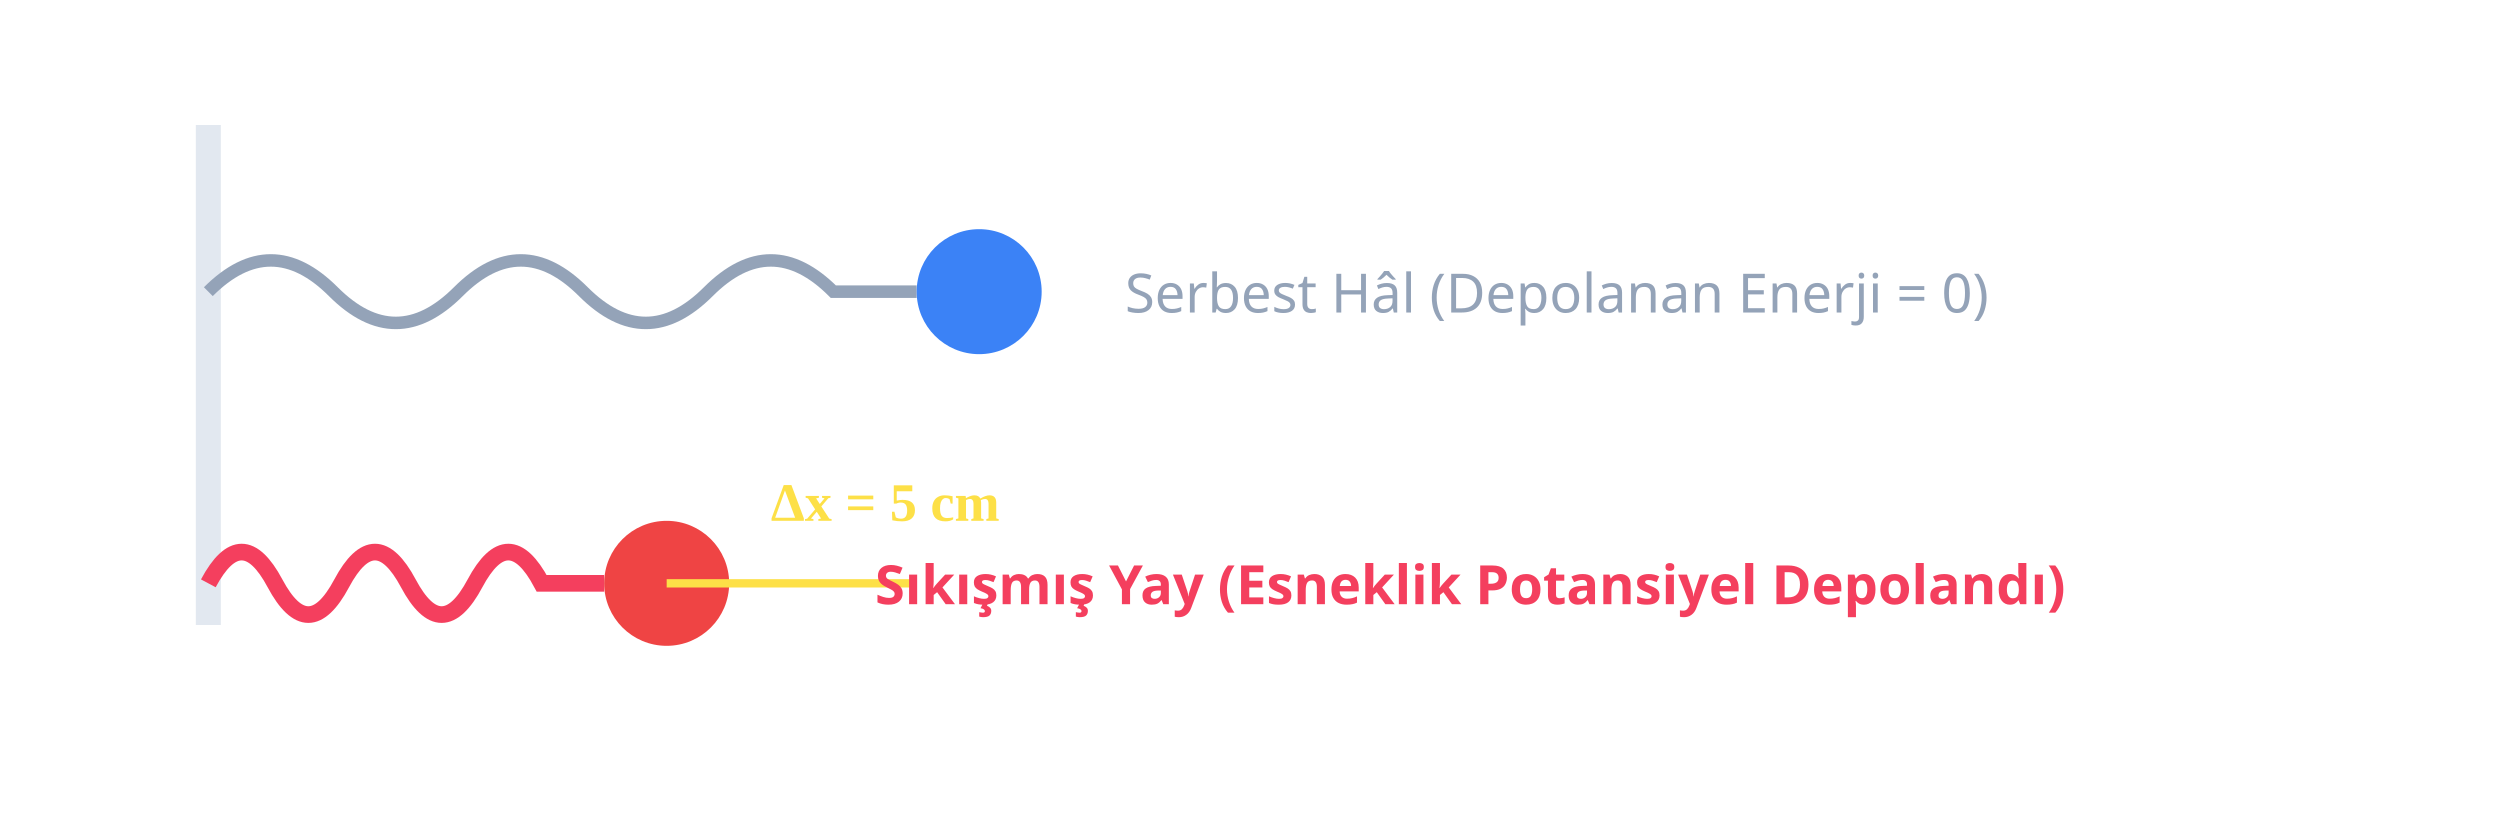
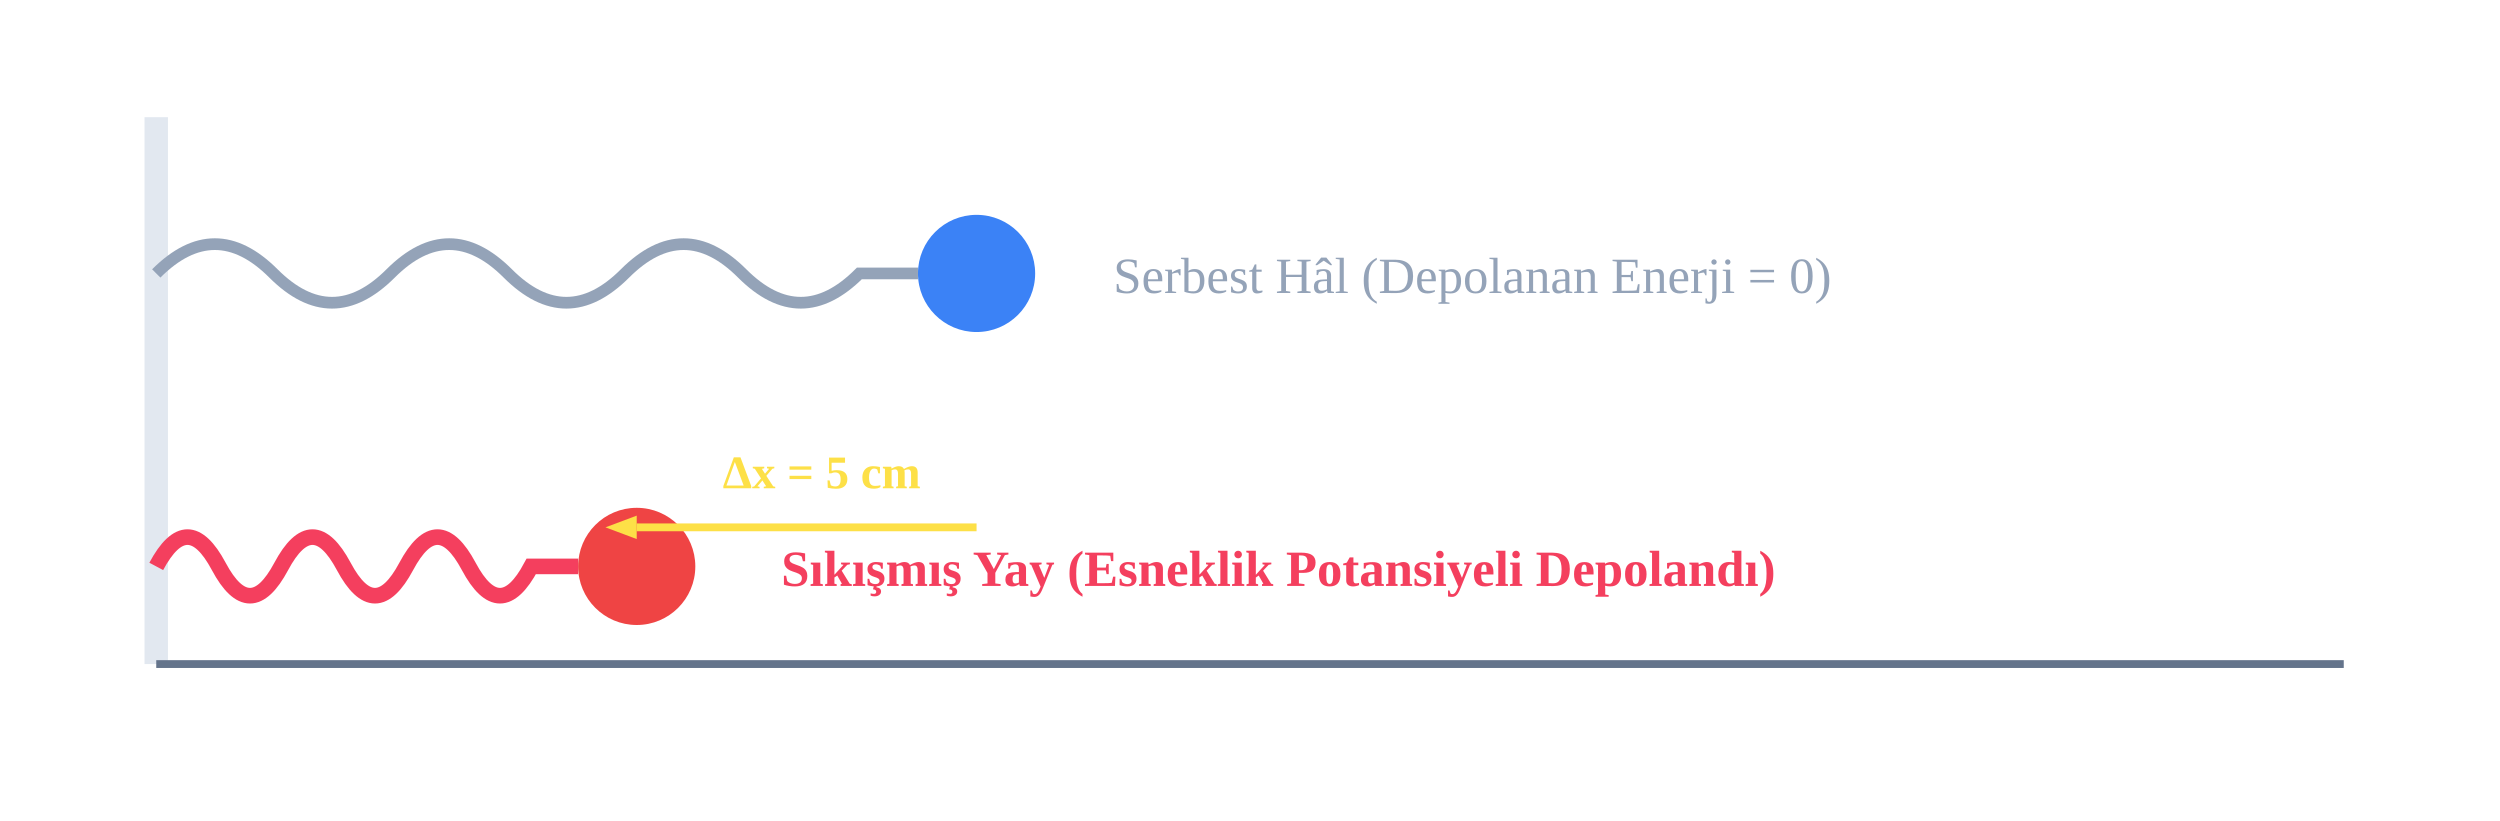
- <svg xmlns="http://www.w3.org/2000/svg" viewBox="0 0 600 200" width="100%" height="100%">
+ <svg xmlns="http://www.w3.org/2000/svg" viewBox="0 0 640 210" width="100%" height="100%">
  <rect width="100%" height="100%" fill="none" />
-   <line x1="50" y1="30" x2="50" y2="150" stroke="#e2e8f0" stroke-width="6" />
-   <g transform="translate(50, 40)">
-     <path d="M 0 30 Q 15 15, 30 30 T 60 30 T 90 30 T 120 30 T 150 30 L 170 30" fill="none" stroke="#94a3b8" stroke-width="3" />
-     <circle cx="185" cy="30" r="15" fill="#3b82f6" />
-     <text x="220" y="35" fill="#94a3b8" font-size="13" font-family="system-ui, sans-serif">Serbest Hâl (Depolanan Enerji = 0)</text>
+   <line x1="40" y1="30" x2="40" y2="170" stroke="#e2e8f0" stroke-width="6" />
+   <line x1="40" y1="170" x2="600" y2="170" stroke="#64748b" stroke-width="2" />
+   <g transform="translate(40, 40)">
+     <path d="M 0 30 Q 15 15, 30 30 T 60 30 T 90 30 T 120 30 T 150 30 T 180 30 L 195 30" fill="none" stroke="#94a3b8" stroke-width="3" />
+     <circle cx="210" cy="30" r="15" fill="#3b82f6" />
+     <text x="245" y="35" fill="#94a3b8" font-size="13">Serbest Hâl (Depolanan Enerji = 0)</text>
  </g>
-   <g transform="translate(50, 110)">
-     <path d="M 0 30 Q 8 15, 16 30 T 32 30 T 48 30 T 64 30 T 80 30 L 95 30" fill="none" stroke="#f43f5e" stroke-width="4" />
-     <circle cx="110" cy="30" r="15" fill="#ef4444" />
-     <line x1="170" y1="30" x2="110" y2="30" stroke="#fde047" stroke-width="2" />
-     <text x="135" y="15" fill="#fde047" font-size="13" font-weight="bold">Δx = 5 cm</text>
-     <text x="160" y="35" fill="#f43f5e" font-size="13" font-weight="bold" font-family="system-ui, sans-serif">Sıkışmış Yay (Esneklik Potansiyel Depolandı)</text>
+   <g transform="translate(40, 115)">
+     <path d="M 0 30 Q 8 15, 16 30 T 32 30 T 48 30 T 64 30 T 80 30 T 96 30 L 108 30" fill="none" stroke="#f43f5e" stroke-width="4" />
+     <circle cx="123" cy="30" r="15" fill="#ef4444" />
+     <line x1="210" y1="20" x2="123" y2="20" stroke="#fde047" stroke-width="2" />
+     <polygon points="123,17 115,20 123,23" fill="#fde047" />
+     <text x="145" y="10" fill="#fde047" font-size="12" font-weight="bold">Δx = 5 cm</text>
+     <text x="160" y="35" fill="#f43f5e" font-size="13" font-weight="bold">Sıkışmış Yay (Esneklik Potansiyeli Depolandı)</text>
  </g>
</svg>
